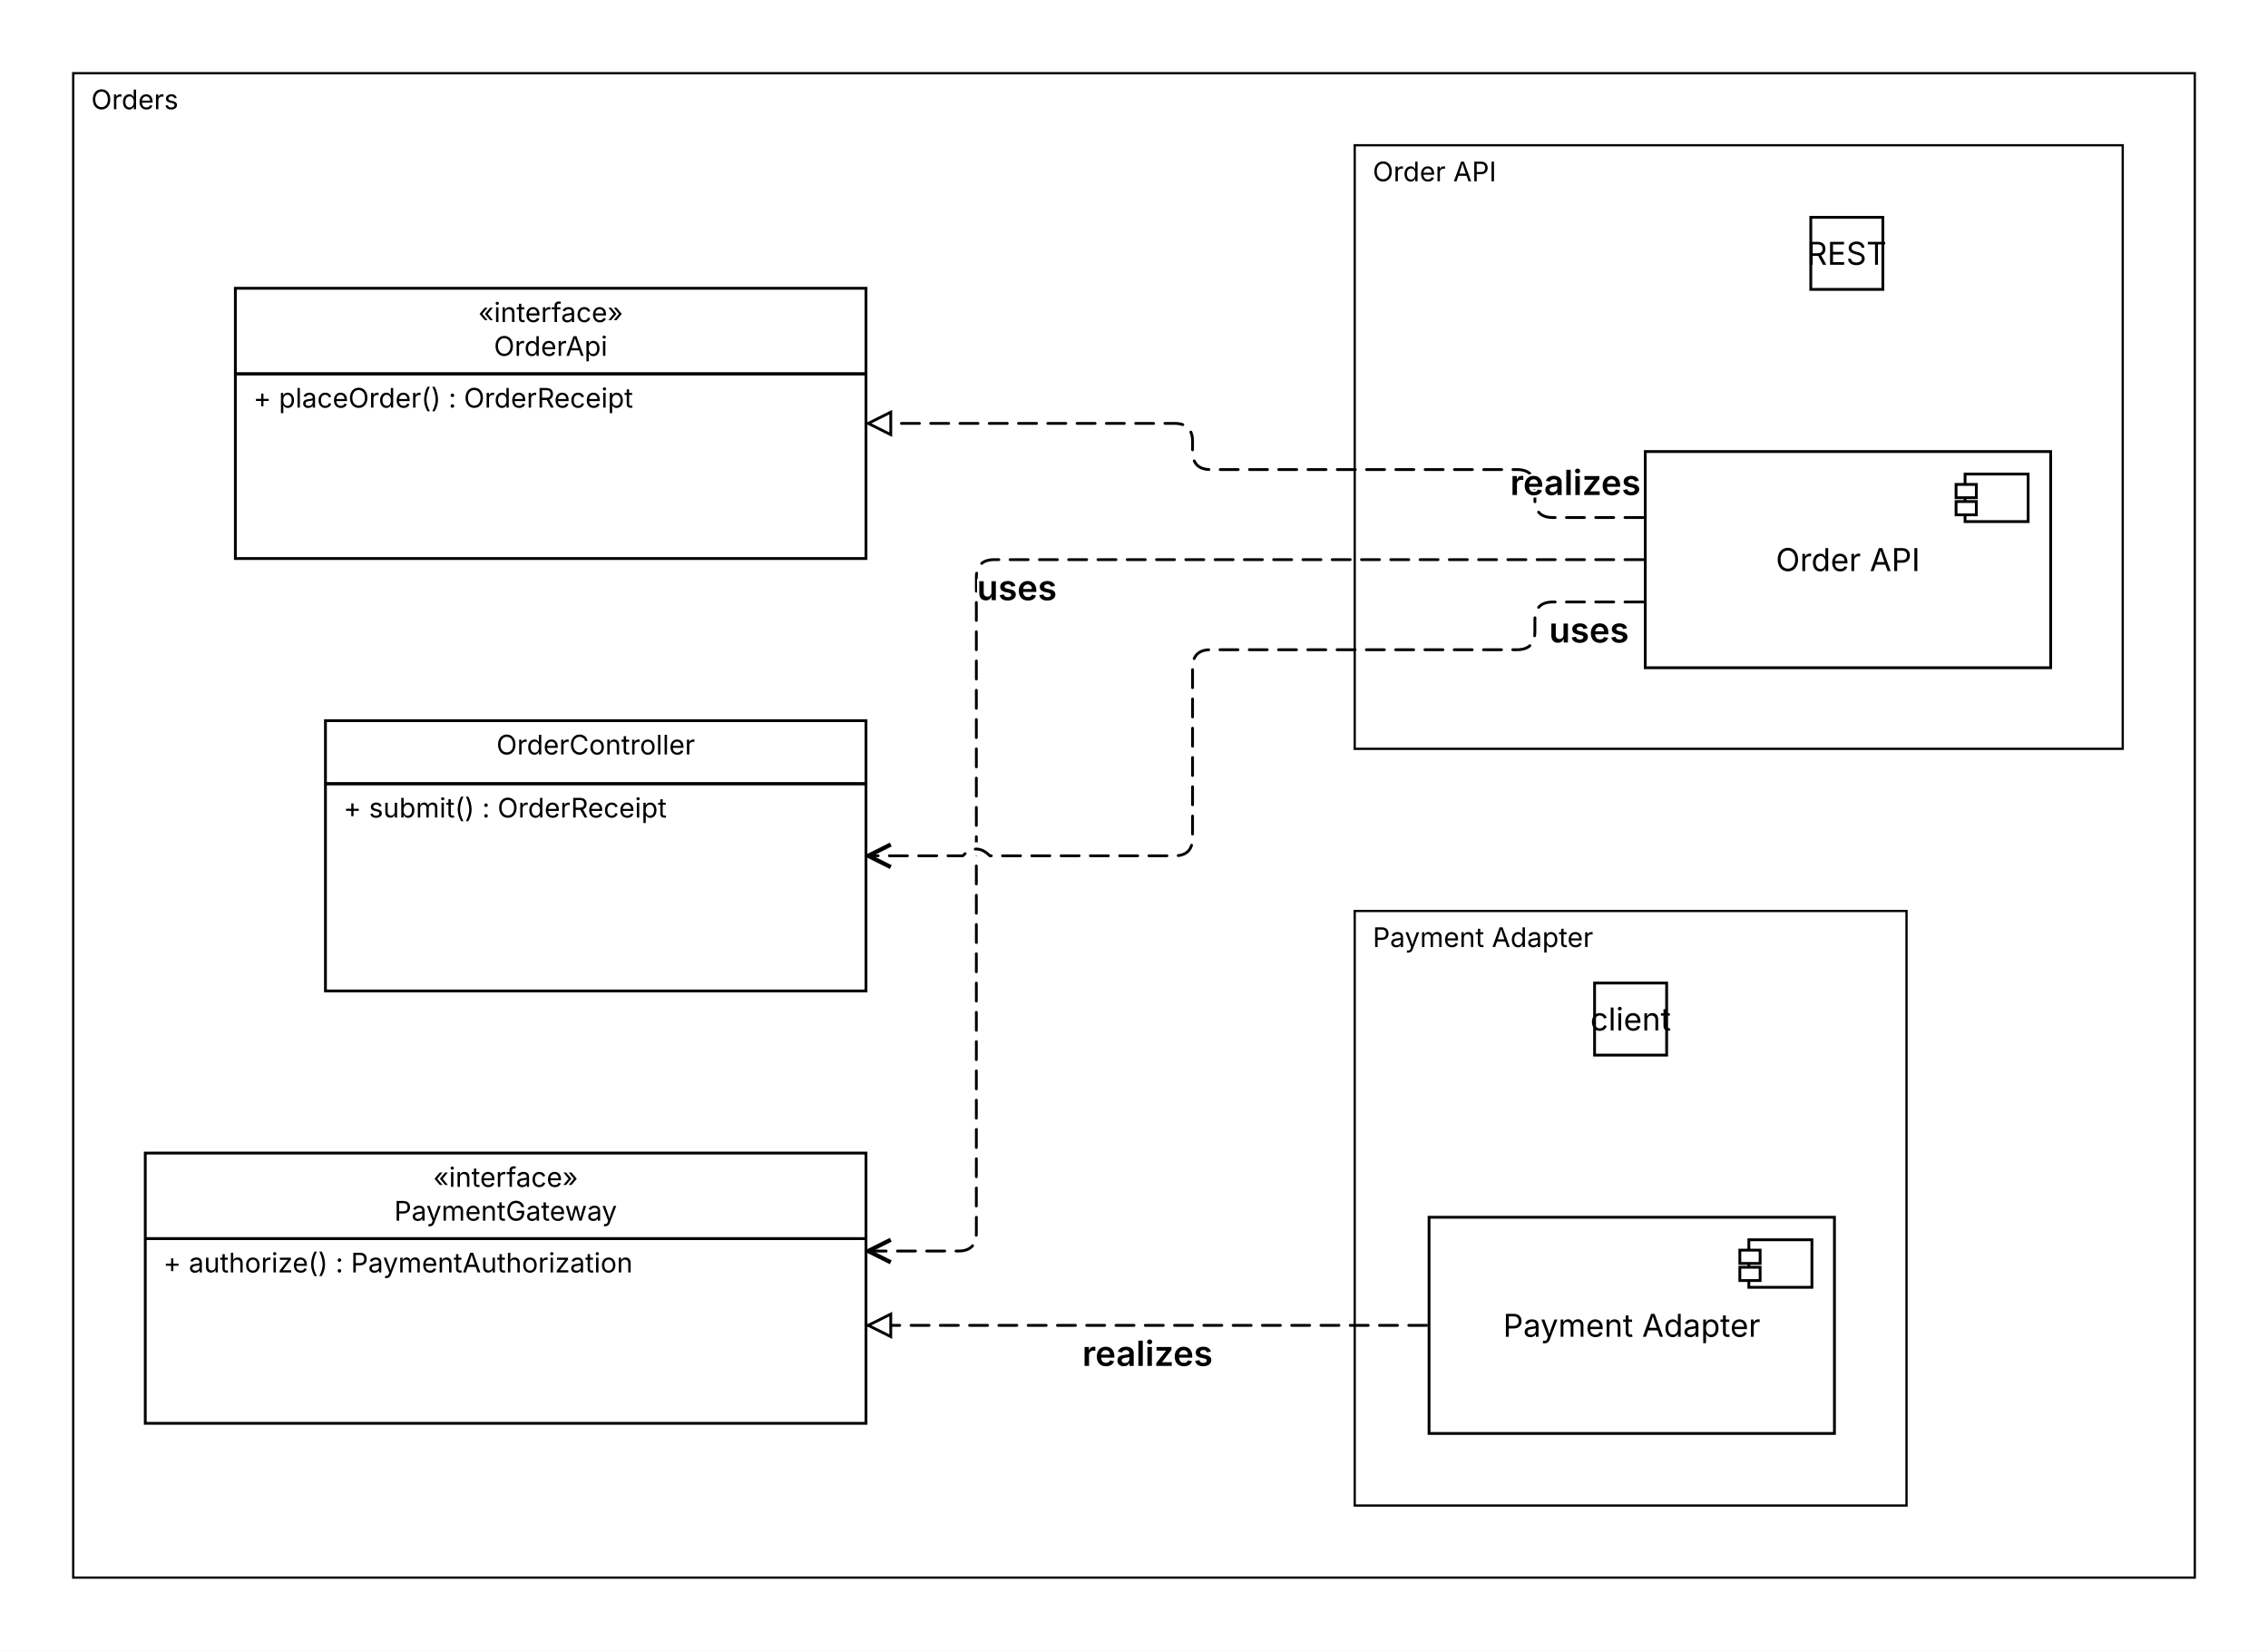
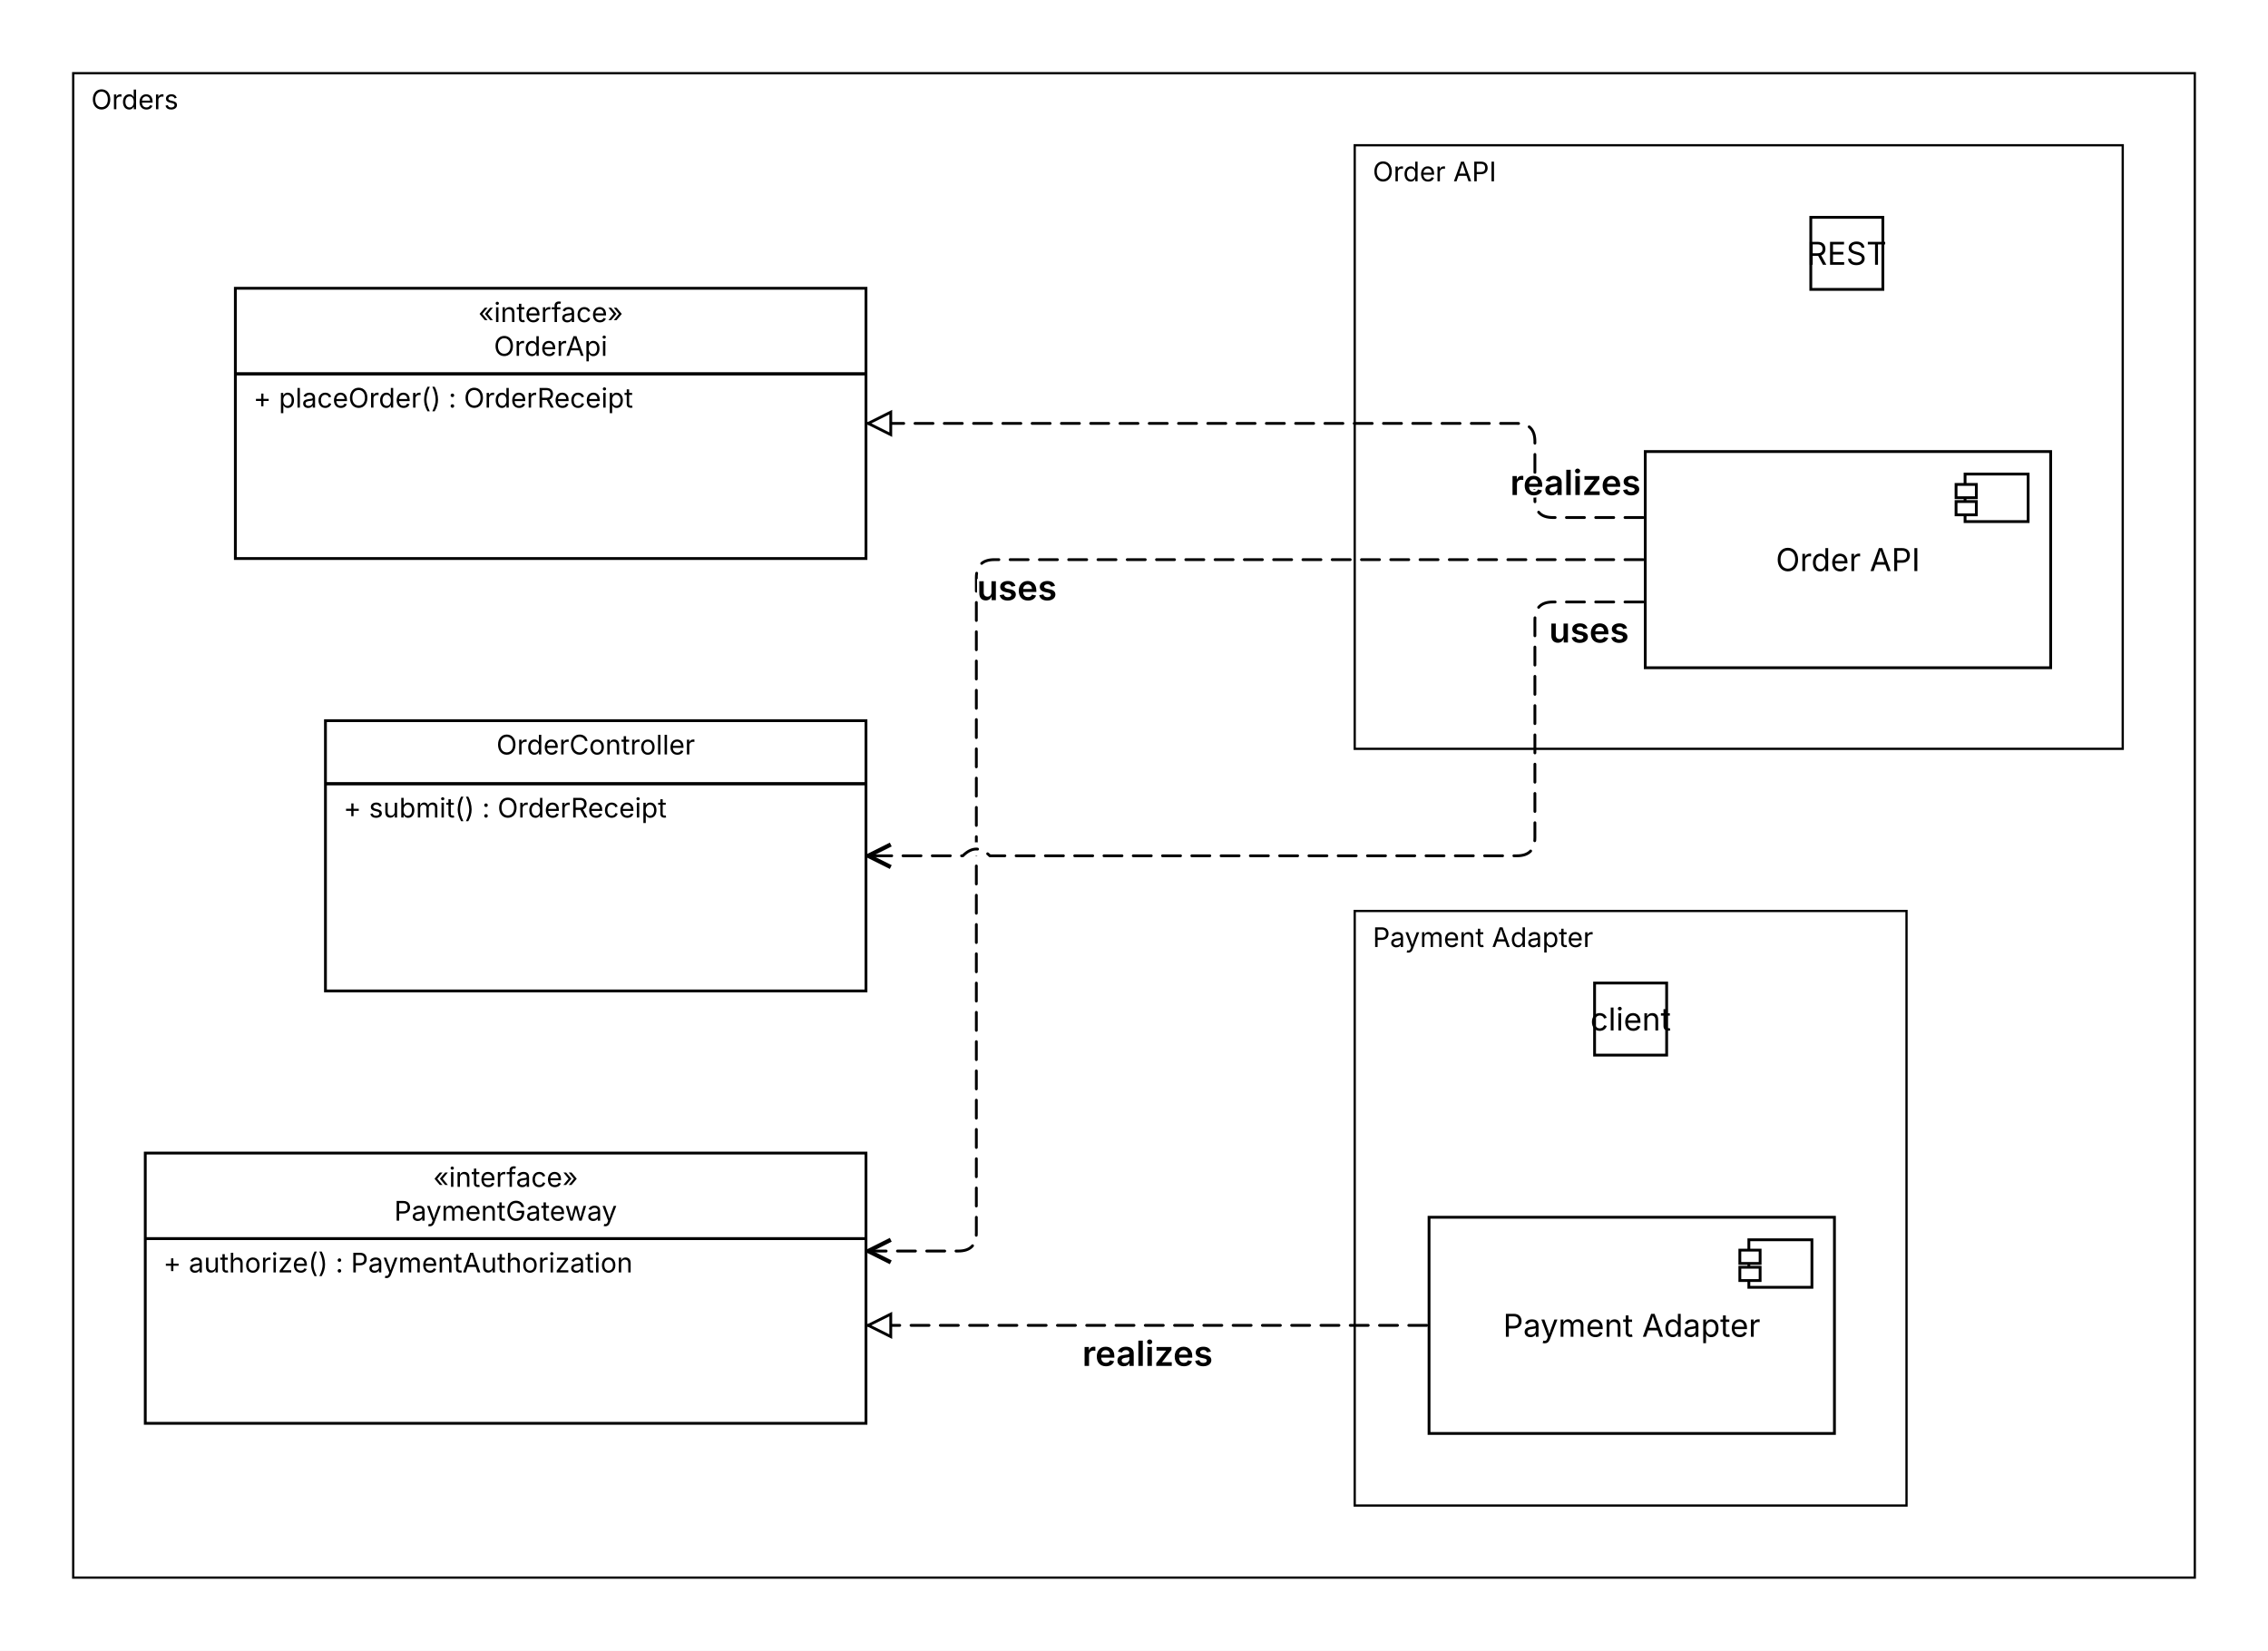
<svg xmlns="http://www.w3.org/2000/svg" role="img" width="1007" height="733" viewBox="-20.5 -20.5 1007.0 733.0">
  <rect x="-20.5" y="-20.5" width="1007.0" height="733.0" fill="#ffffff" />
  <g font-family="Inter, Arial, sans-serif" font-size="14">
    <g data-dediren-group-id="orders-package-boundary" data-dediren-group-type="Package" data-dediren-group-source-id="pkg-orders">
      <rect x="12.0" y="12.0" width="942.0" height="668.0" rx="0" fill="#ffffff" stroke="#000000" stroke-width="1" />
      <text x="20.0" y="28.0" fill="#000000" font-size="12">Orders</text>
    </g>
    <g data-dediren-group-id="order-api-boundary" data-dediren-group-type="Component" data-dediren-group-source-id="component-order-api">
      <rect x="581.0" y="44.0" width="341.0" height="268.0" rx="0" fill="#ffffff" stroke="#000000" stroke-width="1" />
      <text x="589.0" y="60.0" fill="#000000" font-size="12">Order API</text>
    </g>
    <g data-dediren-group-id="payment-adapter-boundary" data-dediren-group-type="Component" data-dediren-group-source-id="component-payment-adapter">
      <rect x="581.0" y="384.0" width="245.0" height="264.0" rx="0" fill="#ffffff" stroke="#000000" stroke-width="1" />
      <text x="589.0" y="400.0" fill="#000000" font-size="12">Payment Adapter</text>
    </g>
    <g data-dediren-edge-id="order-api-realizes-order-api">
      <marker id="marker-end-order-api-realizes-order-api" data-dediren-edge-marker-end="hollow_triangle" markerWidth="10" markerHeight="10" refX="9" refY="5" orient="auto">
        <path d="M 1 1 L 9 5 L 1 9 Z" fill="#ffffff" stroke="#000000" stroke-width="1" />
      </marker>
-       <path d="M 709.0 209.3 L 669.0 209.3 Q 661.0 209.3 661.0 201.3 L 661.0 196.0 Q 661.0 188.0 653.0 188.0 L 517.0 188.0 Q 509.0 188.0 509.0 180.0 L 509.0 175.5 Q 509.0 167.5 501.0 167.5 L 365.0 167.5" fill="none" stroke="#000000" stroke-width="1.25" stroke-linecap="round" stroke-linejoin="round" stroke-dasharray="8 5" marker-end="url(#marker-end-order-api-realizes-order-api)" />
+       <path d="M 709.0 209.3 L 669.0 209.3 Q 661.0 209.3 661.0 201.3 L 661.0 175.5 Q 661.0 167.5 653.0 167.5 L 365.0 167.5" fill="none" stroke="#000000" stroke-width="1.25" stroke-linecap="round" stroke-linejoin="round" stroke-dasharray="8 5" marker-end="url(#marker-end-order-api-realizes-order-api)" />
      <text x="679.0" y="199.3" text-anchor="middle" fill="none" font-size="15.4" font-weight="600" stroke="#ffffff" stroke-width="2">realizes</text>
      <text x="679.0" y="199.3" text-anchor="middle" fill="#000000" font-size="15.4" font-weight="600">realizes</text>
    </g>
    <g data-dediren-edge-id="order-api-uses-payment">
      <marker id="marker-end-order-api-uses-payment" data-dediren-edge-marker-end="open_arrow" markerWidth="10" markerHeight="10" refX="9" refY="5" orient="auto">
        <path d="M 1 1 L 9 5 L 1 9" fill="none" stroke="#000000" stroke-width="1.5" />
      </marker>
      <path d="M 709.0 228.0 L 421.0 228.0 Q 413.0 228.0 413.0 236.0 L 413.0 527.0 Q 413.0 535.0 405.0 535.0 L 365.0 535.0" fill="none" stroke="#000000" stroke-width="1.25" stroke-linecap="round" stroke-linejoin="round" stroke-dasharray="8 5" marker-end="url(#marker-end-order-api-uses-payment)" />
      <text x="431.0" y="246.0" text-anchor="middle" fill="none" font-size="15.4" font-weight="600" stroke="#ffffff" stroke-width="2">uses</text>
      <text x="431.0" y="246.0" text-anchor="middle" fill="#000000" font-size="15.4" font-weight="600">uses</text>
    </g>
    <g data-dediren-edge-id="payment-adapter-realizes-gateway">
      <marker id="marker-end-payment-adapter-realizes-gateway" data-dediren-edge-marker-end="hollow_triangle" markerWidth="10" markerHeight="10" refX="9" refY="5" orient="auto">
        <path d="M 1 1 L 9 5 L 1 9 Z" fill="#ffffff" stroke="#000000" stroke-width="1" />
      </marker>
      <path d="M 613.0 568.0 L 365.0 568.0" fill="none" stroke="#000000" stroke-width="1.25" stroke-linecap="round" stroke-linejoin="round" stroke-dasharray="8 5" marker-end="url(#marker-end-payment-adapter-realizes-gateway)" />
      <text x="489.0" y="586.0" text-anchor="middle" fill="none" font-size="15.4" font-weight="600" stroke="#ffffff" stroke-width="2">realizes</text>
      <text x="489.0" y="586.0" text-anchor="middle" fill="#000000" font-size="15.4" font-weight="600">realizes</text>
    </g>
    <g data-dediren-edge-id="order-api-depends-controller">
      <marker id="marker-end-order-api-depends-controller" data-dediren-edge-marker-end="open_arrow" markerWidth="10" markerHeight="10" refX="9" refY="5" orient="auto">
        <path d="M 1 1 L 9 5 L 1 9" fill="none" stroke="#000000" stroke-width="1.5" />
      </marker>
      <g data-dediren-line-jump-masks="order-api-depends-controller">
        <path d="M 407.0 359.5 Q 413.0 353.5 419.0 359.5" fill="none" stroke="#ffffff" stroke-width="6" />
      </g>
-       <path d="M 709.0 246.8 L 669.0 246.8 Q 661.0 246.8 661.0 254.8 L 661.0 260.0 Q 661.0 268.0 653.0 268.0 L 517.0 268.0 Q 509.0 268.0 509.0 276.0 L 509.0 351.5 Q 509.0 359.5 501.0 359.5 L 419.0 359.5 Q 413.0 353.5 407.0 359.5 L 365.0 359.5" fill="none" stroke="#000000" stroke-width="1.25" stroke-linecap="round" stroke-linejoin="round" stroke-dasharray="8 5" marker-end="url(#marker-end-order-api-depends-controller)" />
+       <path d="M 709.0 246.8 L 669.0 246.8 Q 661.0 246.8 661.0 254.8 L 661.0 351.5 Q 661.0 359.5 653.0 359.5 L 419.0 359.5 Q 413.0 353.5 407.0 359.5 L 365.0 359.5" fill="none" stroke="#000000" stroke-width="1.25" stroke-linecap="round" stroke-linejoin="round" stroke-dasharray="8 5" marker-end="url(#marker-end-order-api-depends-controller)" />
      <text x="685.0" y="264.8" text-anchor="middle" fill="none" font-size="15.4" font-weight="600" stroke="#ffffff" stroke-width="2">uses</text>
      <text x="685.0" y="264.8" text-anchor="middle" fill="#000000" font-size="15.4" font-weight="600">uses</text>
    </g>
    <g data-dediren-node-id="component-order-api">
      <rect data-dediren-node-shape="uml_component" x="710.0" y="180.0" width="180.0" height="96.0" rx="0" fill="#ffffff" stroke="#000000" stroke-width="1.25" />
      <g data-dediren-node-decorator="uml_component">
        <rect x="852.0" y="190.0" width="28.0" height="21.1" fill="#ffffff" stroke="#000000" stroke-width="1.25" />
        <rect x="848.0" y="194.6" width="9.0" height="5.9" fill="#ffffff" stroke="#000000" stroke-width="1.25" />
        <rect x="848.0" y="202.2" width="9.0" height="5.9" fill="#ffffff" stroke="#000000" stroke-width="1.25" />
      </g>
      <text x="800.0" y="228.0" text-anchor="middle" dominant-baseline="middle" fill="#000000" font-size="14.0" textLength="62.2" lengthAdjust="spacing">Order API</text>
    </g>
    <g data-dediren-node-id="port-rest-api">
      <rect data-dediren-node-shape="uml_port" x="783.5" y="76.0" width="32.0" height="32.0" rx="0" fill="#ffffff" stroke="#000000" stroke-width="1.25" />
      <g data-dediren-node-decorator="uml_port" />
      <text x="799.5" y="92.0" text-anchor="middle" dominant-baseline="middle" fill="#000000" font-size="14.0" textLength="37.3" lengthAdjust="spacing">REST</text>
    </g>
    <g data-dediren-node-id="component-payment-adapter">
      <rect data-dediren-node-shape="uml_component" x="614.0" y="520.0" width="180.0" height="96.0" rx="0" fill="#ffffff" stroke="#000000" stroke-width="1.25" />
      <g data-dediren-node-decorator="uml_component">
        <rect x="756.0" y="530.0" width="28.0" height="21.1" fill="#ffffff" stroke="#000000" stroke-width="1.25" />
        <rect x="752.0" y="534.6" width="9.0" height="5.9" fill="#ffffff" stroke="#000000" stroke-width="1.25" />
        <rect x="752.0" y="542.2" width="9.0" height="5.9" fill="#ffffff" stroke="#000000" stroke-width="1.25" />
      </g>
      <text x="704.0" y="568.0" text-anchor="middle" dominant-baseline="middle" fill="#000000" font-size="14.0" textLength="108.1" lengthAdjust="spacing">Payment Adapter</text>
    </g>
    <g data-dediren-node-id="port-payment-client">
      <rect data-dediren-node-shape="uml_port" x="687.5" y="416.0" width="32.0" height="32.0" rx="0" fill="#ffffff" stroke="#000000" stroke-width="1.25" />
      <g data-dediren-node-decorator="uml_port" />
      <text x="703.5" y="432.0" text-anchor="middle" dominant-baseline="middle" fill="#000000" font-size="14.0" textLength="32.6" lengthAdjust="spacing">client</text>
    </g>
    <g data-dediren-node-id="interface-order-api">
      <rect data-dediren-node-shape="uml_interface" x="84.0" y="107.5" width="280.0" height="120.0" rx="0" fill="#ffffff" stroke="#000000" stroke-width="1.25" />
      <g data-dediren-node-decorator="uml_interface">
        <line x1="84.0" y1="145.5" x2="364.0" y2="145.5" stroke="#000000" stroke-width="1.25" />
        <line x1="84.0" y1="145.5" x2="364.0" y2="145.5" stroke="#000000" stroke-width="1.25" />
        <text x="224.0" y="122.5" text-anchor="middle" fill="#000000" font-size="12">«interface»</text>
        <text x="224.0" y="137.5" text-anchor="middle" fill="#000000" font-size="12">OrderApi</text>
        <text x="92.0" y="160.5" fill="#000000" font-size="12">+ placeOrder() : OrderReceipt</text>
      </g>
    </g>
    <g data-dediren-node-id="interface-payment-gateway">
      <rect data-dediren-node-shape="uml_interface" x="44.0" y="491.5" width="320.0" height="120.0" rx="0" fill="#ffffff" stroke="#000000" stroke-width="1.25" />
      <g data-dediren-node-decorator="uml_interface">
        <line x1="44.0" y1="529.5" x2="364.0" y2="529.5" stroke="#000000" stroke-width="1.25" />
        <line x1="44.0" y1="529.5" x2="364.0" y2="529.5" stroke="#000000" stroke-width="1.25" />
        <text x="204.0" y="506.5" text-anchor="middle" fill="#000000" font-size="12">«interface»</text>
        <text x="204.0" y="521.5" text-anchor="middle" fill="#000000" font-size="12">PaymentGateway</text>
        <text x="52.0" y="544.5" fill="#000000" font-size="12">+ authorize() : PaymentAuthorization</text>
      </g>
    </g>
    <g data-dediren-node-id="class-order-controller">
      <rect data-dediren-node-shape="uml_class" x="124.0" y="299.5" width="240.0" height="120.0" rx="0" fill="#ffffff" stroke="#000000" stroke-width="1.25" />
      <g data-dediren-node-decorator="uml_class">
        <line x1="124.0" y1="327.5" x2="364.0" y2="327.5" stroke="#000000" stroke-width="1.25" />
        <line x1="124.0" y1="327.5" x2="364.0" y2="327.5" stroke="#000000" stroke-width="1.25" />
        <text x="244.0" y="314.5" text-anchor="middle" fill="#000000" font-size="12">OrderController</text>
        <text x="132.0" y="342.5" fill="#000000" font-size="12">+ submit() : OrderReceipt</text>
      </g>
    </g>
  </g>
</svg>
